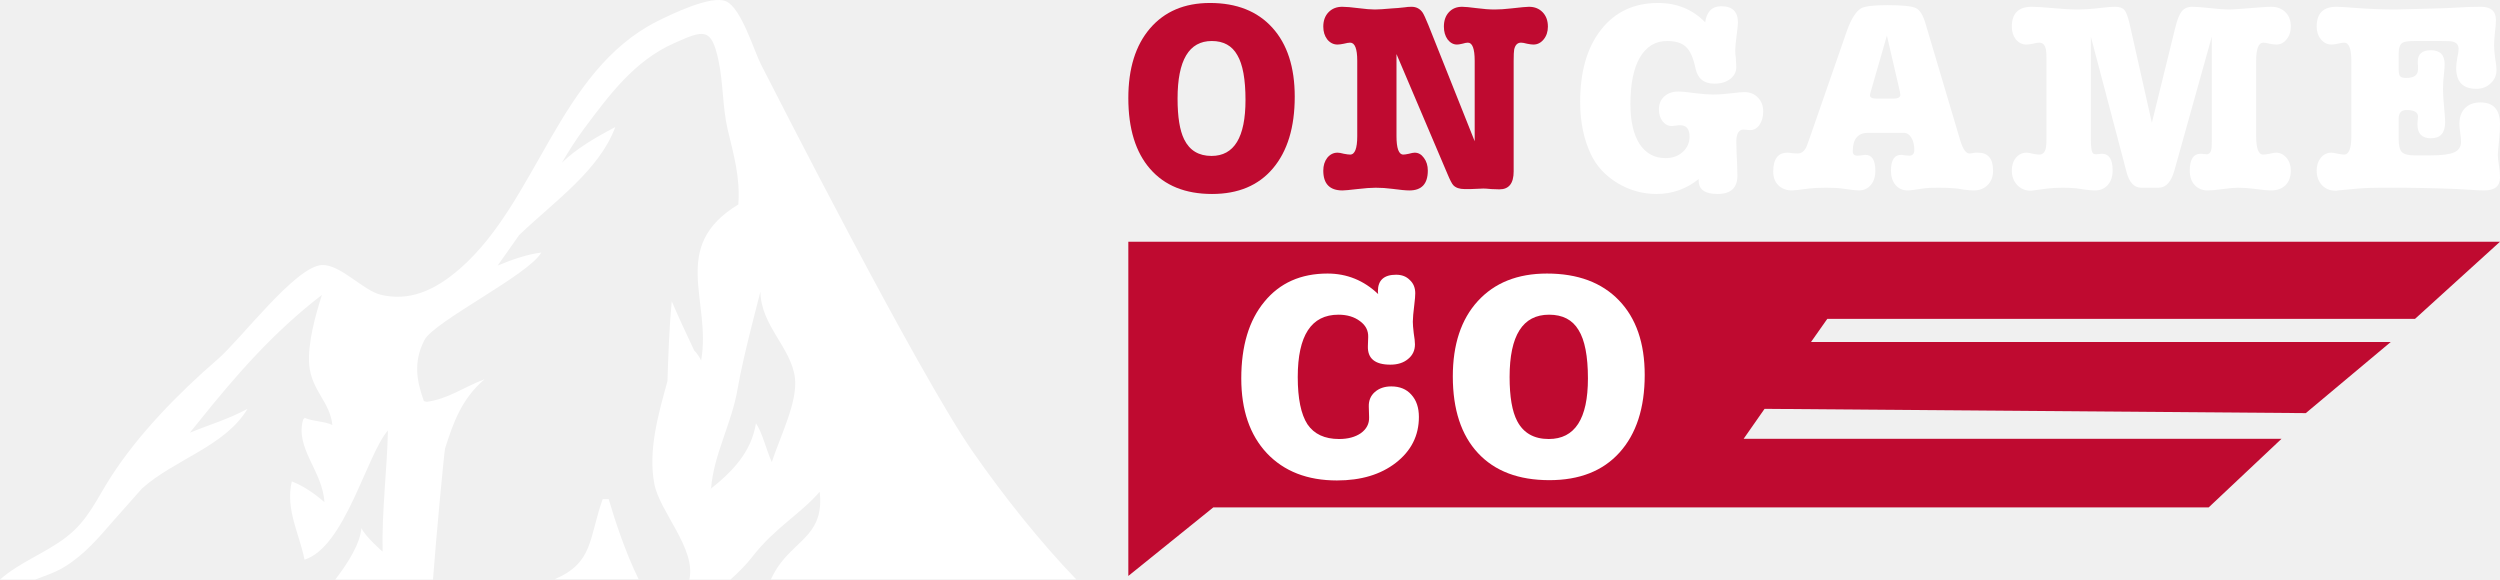
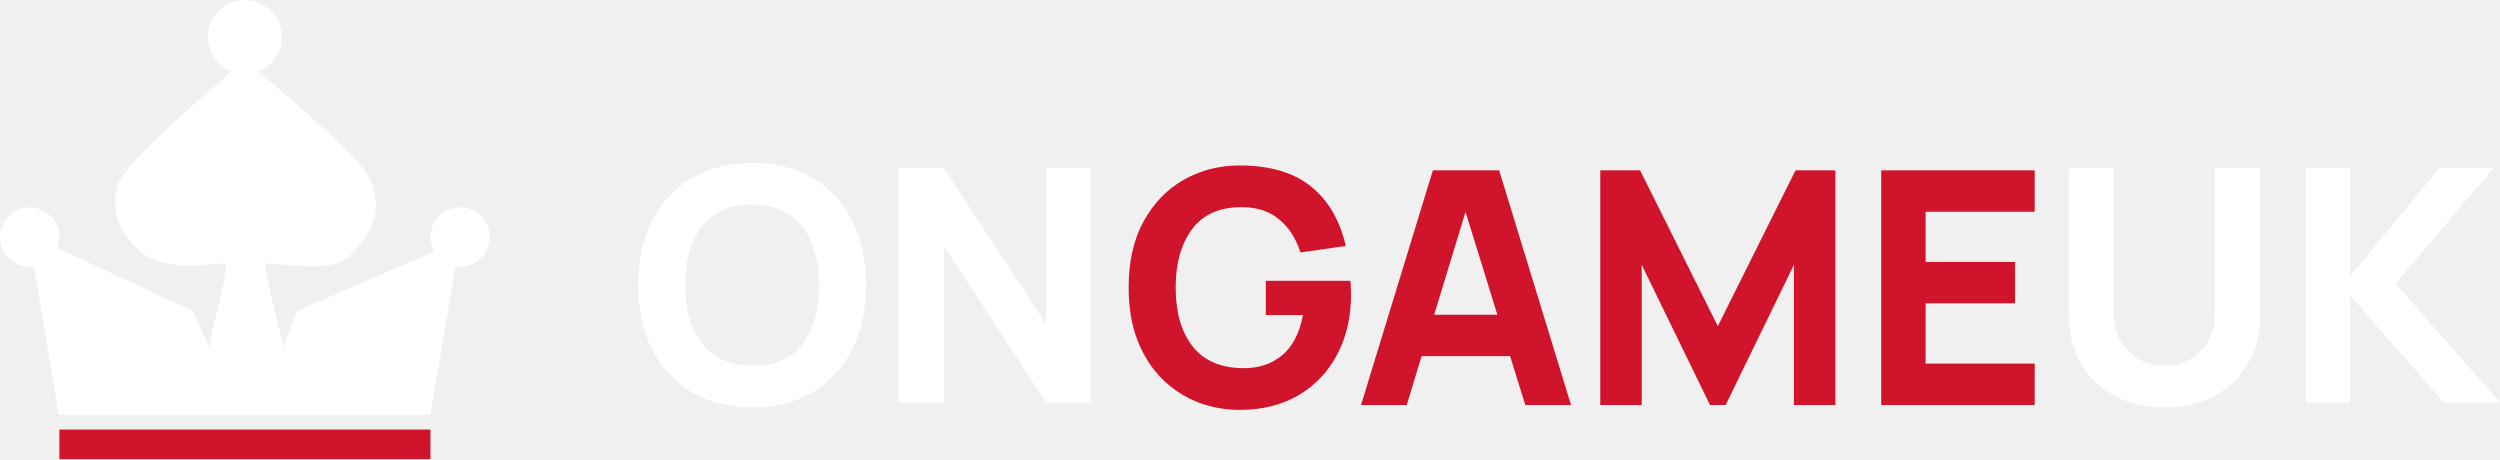
- <svg xmlns="http://www.w3.org/2000/svg" width="220" height="51" viewBox="0 0 220 51" fill="none">
-   <path d="M5.797 47.291C7.756 45.808 8.523 43.877 9.745 41.991C12.143 38.236 15.746 34.559 19.13 31.638C21.198 29.861 25.977 23.464 28.311 23.325C29.925 23.232 31.93 25.55 33.497 25.936C36.004 26.539 38.244 25.596 40.5 23.619C47.284 17.685 49.164 6.25 57.828 1.877C59.097 1.244 62.591 -0.456 63.891 0.116C65.239 0.703 66.335 4.442 66.978 5.694C68.027 7.734 80.78 32.828 85.637 39.797C88.285 43.598 91.528 47.693 94.709 50.984H67.839C68.09 50.459 68.372 49.965 68.685 49.563C70.299 47.431 72.539 46.828 72.132 43.274C70.456 45.221 68.153 46.472 66.21 48.991C65.63 49.733 64.972 50.382 64.283 51H60.664C61.275 48.28 58.032 45.02 57.577 42.563C57.029 39.612 57.922 36.49 58.737 33.539C58.815 31.175 58.893 28.826 59.113 26.508C59.708 27.899 60.397 29.382 61.087 30.835C61.322 31.082 61.541 31.376 61.698 31.731C62.638 26.477 58.862 21.703 64.972 17.994C65.16 15.645 64.549 13.559 64.032 11.38C63.578 9.418 63.656 7.332 63.218 5.277C62.591 2.403 61.948 2.619 59.269 3.824C55.823 5.369 53.645 8.321 51.436 11.272C50.699 12.261 50.057 13.281 49.446 14.316C50.715 13.096 52.266 12.168 54.146 11.18C52.721 14.996 48.866 17.654 45.686 20.683C45.545 20.899 44.291 22.661 43.79 23.371C45.044 22.846 46.438 22.367 47.629 22.228C46.563 24.159 38.197 28.285 37.351 29.923C36.333 31.901 36.693 33.585 37.304 35.3C37.382 35.316 37.476 35.347 37.555 35.362C39.45 35.1 40.782 34.08 42.647 33.369C40.594 35.115 39.873 37.263 39.168 39.457C39.074 39.89 38.385 47.23 38.103 51H29.502C30.661 49.501 31.68 47.848 31.805 46.472C32.134 47.214 33.7 48.574 33.669 48.543C33.591 44.974 34.061 41.389 34.139 37.881C32.259 40.029 30.363 48.141 26.791 49.254C26.791 49.238 26.791 49.223 26.791 49.223C26.353 46.982 25.099 44.834 25.679 42.362C26.744 42.779 27.731 43.475 28.546 44.186C28.405 41.466 25.93 39.426 26.682 36.907C26.729 36.861 26.776 36.815 26.823 36.769C27.481 37.093 28.577 37.062 29.251 37.402C29.032 35.347 27.418 34.373 27.214 32.133C27.042 30.248 27.778 27.698 28.327 25.952C24.034 29.259 20.759 33.029 17.454 37.155C17.203 37.464 16.952 37.773 16.702 38.082C18.331 37.402 20.07 36.907 21.778 35.98C19.804 39.287 15.37 40.415 12.503 42.98C12.456 43.027 10.795 44.896 9.98 45.824C8.711 47.291 7.442 48.79 5.719 49.856C4.873 50.382 3.949 50.675 3.087 51H0C1.708 49.486 3.98 48.682 5.797 47.291ZM64.909 34.219C64.392 37.278 62.826 39.921 62.575 42.965L62.434 43.104C64.455 41.512 66.116 39.797 66.523 37.248C67.087 38.066 67.432 39.596 67.918 40.662C68.701 38.298 70.205 35.347 69.954 33.261C69.641 30.603 66.946 28.641 66.915 25.658C66.946 25.627 65.427 31.19 64.909 34.219Z" fill="white" />
-   <path d="M53.033 43.923C53.018 43.923 53.582 43.923 53.566 43.923C54.114 45.808 55.054 48.651 56.198 50.969H48.819C52.219 49.517 51.811 47.4 53.033 43.923Z" fill="white" />
-   <path d="M106.661 17.07C104.313 17.07 102.498 16.336 101.216 14.87C99.934 13.404 99.293 11.324 99.293 8.63C99.293 6.032 99.926 3.992 101.193 2.51C102.475 1.011 104.236 0.262 106.476 0.262C108.824 0.262 110.655 0.987 111.968 2.438C113.281 3.888 113.937 5.912 113.937 8.51C113.937 11.204 113.296 13.308 112.014 14.822C110.747 16.32 108.963 17.07 106.661 17.07ZM106.638 3.609C104.63 3.609 103.626 5.299 103.626 8.678C103.626 10.288 103.819 11.483 104.205 12.264C104.684 13.236 105.487 13.722 106.615 13.722C108.608 13.722 109.604 12.081 109.604 8.797C109.604 6.98 109.365 5.665 108.886 4.853C108.422 4.024 107.673 3.609 106.638 3.609Z" fill="#BF0A30" />
-   <path d="M125.695 2.199L129.773 12.431V5.355C129.773 4.287 129.572 3.753 129.17 3.753C129.062 3.753 128.9 3.785 128.684 3.848C128.483 3.896 128.328 3.92 128.22 3.92C127.896 3.92 127.618 3.769 127.386 3.466C127.17 3.163 127.062 2.788 127.062 2.342C127.062 1.816 127.208 1.394 127.502 1.075C127.795 0.756 128.182 0.597 128.661 0.597C128.908 0.597 129.333 0.637 129.935 0.716C130.538 0.796 131.071 0.836 131.534 0.836C131.951 0.836 132.438 0.804 132.994 0.74C133.828 0.645 134.346 0.597 134.546 0.597C135.041 0.597 135.442 0.756 135.751 1.075C136.06 1.394 136.215 1.816 136.215 2.342C136.215 2.788 136.091 3.163 135.844 3.466C135.597 3.769 135.296 3.92 134.94 3.92C134.801 3.92 134.616 3.896 134.384 3.848C134.152 3.785 133.975 3.753 133.851 3.753C133.542 3.753 133.341 3.952 133.249 4.35C133.218 4.51 133.202 4.845 133.202 5.355V15.085C133.202 16.137 132.785 16.663 131.951 16.663C131.797 16.663 131.557 16.655 131.233 16.639C130.924 16.607 130.692 16.591 130.538 16.591C130.522 16.591 130.144 16.607 129.402 16.639C129.402 16.639 129.232 16.639 128.892 16.639C128.444 16.639 128.112 16.528 127.896 16.304C127.772 16.177 127.595 15.834 127.363 15.276L122.891 4.757V11.977C122.891 13.061 123.092 13.603 123.493 13.603C123.601 13.603 123.764 13.579 123.98 13.531C124.212 13.467 124.381 13.435 124.49 13.435C124.814 13.435 125.084 13.587 125.301 13.89C125.532 14.193 125.648 14.567 125.648 15.013C125.648 16.177 125.108 16.759 124.026 16.759C123.717 16.759 123.207 16.711 122.497 16.615C122.018 16.552 121.539 16.52 121.06 16.52C120.658 16.52 120.118 16.559 119.438 16.639C118.758 16.719 118.326 16.759 118.14 16.759C117.013 16.759 116.449 16.177 116.449 15.013C116.449 14.567 116.565 14.193 116.796 13.89C117.044 13.587 117.345 13.435 117.7 13.435C117.839 13.435 118.025 13.467 118.256 13.531C118.503 13.579 118.689 13.603 118.812 13.603C119.229 13.603 119.438 13.061 119.438 11.977V5.355C119.438 4.287 119.229 3.753 118.812 3.753C118.689 3.753 118.503 3.785 118.256 3.848C118.025 3.896 117.839 3.92 117.7 3.92C117.345 3.92 117.044 3.769 116.796 3.466C116.565 3.163 116.449 2.788 116.449 2.342C116.449 1.816 116.603 1.394 116.912 1.075C117.221 0.756 117.623 0.597 118.117 0.597C118.442 0.597 118.913 0.637 119.531 0.716C120.149 0.796 120.635 0.836 120.991 0.836C121.284 0.836 121.786 0.804 122.497 0.74C122.821 0.724 123.192 0.693 123.609 0.645C123.794 0.613 123.995 0.597 124.212 0.597C124.629 0.597 124.953 0.764 125.185 1.099C125.277 1.226 125.447 1.593 125.695 2.199Z" fill="#BF0A30" />
-   <path d="M145.913 0.262C147.569 0.262 148.949 0.828 150.053 1.96C150.195 1.019 150.668 0.549 151.472 0.549C152.449 0.549 152.938 1.027 152.938 1.984C152.938 2.143 152.907 2.462 152.844 2.94C152.749 3.657 152.702 4.143 152.702 4.398C152.702 4.685 152.717 4.9 152.749 5.044C152.781 5.554 152.796 5.841 152.796 5.904C152.796 6.319 152.615 6.67 152.252 6.956C151.89 7.227 151.424 7.363 150.857 7.363C149.942 7.363 149.39 6.909 149.201 6C149.012 5.092 148.736 4.47 148.373 4.135C148.026 3.785 147.467 3.609 146.694 3.609C145.669 3.609 144.873 4.095 144.305 5.068C143.753 6.024 143.477 7.387 143.477 9.156C143.477 10.654 143.745 11.826 144.281 12.67C144.833 13.499 145.59 13.914 146.552 13.914C147.167 13.914 147.672 13.738 148.066 13.388C148.476 13.021 148.681 12.567 148.681 12.025C148.681 11.355 148.405 11.021 147.853 11.021C147.821 11.021 147.774 11.021 147.711 11.021C147.648 11.037 147.593 11.045 147.545 11.045C147.293 11.077 147.151 11.092 147.12 11.092C146.804 11.092 146.536 10.957 146.316 10.686C146.095 10.399 145.984 10.049 145.984 9.634C145.984 9.156 146.142 8.773 146.457 8.487C146.773 8.2 147.183 8.056 147.687 8.056C148.018 8.056 148.515 8.104 149.177 8.2C149.855 8.279 150.368 8.319 150.715 8.319C151.235 8.319 151.811 8.279 152.441 8.2C152.946 8.136 153.293 8.104 153.482 8.104C153.987 8.104 154.389 8.263 154.688 8.582C155.004 8.885 155.162 9.299 155.162 9.825C155.162 10.288 155.051 10.678 154.83 10.997C154.61 11.3 154.334 11.451 154.003 11.451L153.435 11.403C153.009 11.403 152.796 11.762 152.796 12.479C152.796 12.782 152.804 13.101 152.82 13.435L152.867 14.463C152.883 14.814 152.891 15.149 152.891 15.468C152.891 16.535 152.307 17.07 151.141 17.07C150.037 17.07 149.485 16.679 149.485 15.898V15.755C148.397 16.631 147.159 17.07 145.771 17.07C144.557 17.07 143.414 16.751 142.342 16.113C141.27 15.46 140.489 14.615 140 13.579C139.37 12.256 139.054 10.718 139.054 8.965C139.054 6.287 139.669 4.167 140.899 2.605C142.129 1.043 143.8 0.262 145.913 0.262Z" fill="white" />
-   <path d="M167.538 11.69H164.392C163.493 11.69 163.044 12.232 163.044 13.316C163.044 13.571 163.178 13.698 163.446 13.698C163.525 13.698 163.643 13.691 163.801 13.675C163.959 13.643 164.077 13.627 164.156 13.627C164.739 13.627 165.031 14.097 165.031 15.037C165.031 15.547 164.897 15.962 164.629 16.28C164.361 16.599 164.006 16.759 163.564 16.759C163.344 16.759 162.855 16.703 162.098 16.591C161.767 16.544 161.302 16.52 160.702 16.52C160.056 16.52 159.551 16.544 159.189 16.591C158.353 16.703 157.856 16.759 157.699 16.759C157.21 16.759 156.808 16.607 156.492 16.304C156.193 16.002 156.043 15.603 156.043 15.109C156.043 13.993 156.461 13.435 157.297 13.435C157.391 13.435 157.541 13.451 157.746 13.483C157.951 13.499 158.101 13.507 158.195 13.507C158.495 13.507 158.739 13.34 158.929 13.005C158.976 12.909 159.086 12.615 159.26 12.12L162.524 2.725C162.902 1.657 163.328 0.987 163.801 0.716C164.148 0.541 164.913 0.453 166.095 0.453C167.42 0.453 168.255 0.541 168.602 0.716C168.949 0.876 169.233 1.338 169.454 2.103L172.481 12.288C172.718 13.101 172.994 13.507 173.309 13.507C173.404 13.507 173.569 13.483 173.806 13.435H174.066C174.949 13.435 175.391 13.961 175.391 15.013C175.391 15.539 175.233 15.962 174.918 16.28C174.602 16.599 174.192 16.759 173.688 16.759C173.467 16.759 173.175 16.735 172.813 16.687C172.371 16.607 172.079 16.567 171.937 16.567C171.59 16.535 171.141 16.52 170.589 16.52C169.99 16.52 169.588 16.535 169.383 16.567C168.579 16.695 168.074 16.759 167.869 16.759C167.443 16.759 167.089 16.599 166.805 16.28C166.537 15.946 166.403 15.531 166.403 15.037C166.403 14.097 166.702 13.627 167.302 13.627C167.38 13.627 167.499 13.643 167.656 13.675C167.814 13.691 167.932 13.698 168.011 13.698C168.311 13.698 168.46 13.531 168.46 13.196C168.46 12.766 168.374 12.407 168.2 12.12C168.027 11.834 167.806 11.69 167.538 11.69ZM167.183 8.032L166.048 3.131L164.581 8.224C164.566 8.271 164.558 8.327 164.558 8.391C164.558 8.582 164.755 8.678 165.149 8.678H166.616C167.026 8.678 167.231 8.566 167.231 8.343C167.231 8.359 167.215 8.255 167.183 8.032Z" fill="white" />
-   <path d="M187.401 2.079L189.364 10.806L191.422 2.438C191.595 1.737 191.785 1.258 191.989 1.003C192.21 0.732 192.518 0.597 192.912 0.597C193.259 0.597 193.787 0.637 194.497 0.716C195.206 0.796 195.742 0.836 196.105 0.836C196.483 0.836 197.422 0.772 198.92 0.645C199.345 0.613 199.661 0.597 199.866 0.597C200.386 0.597 200.804 0.756 201.119 1.075C201.435 1.378 201.592 1.8 201.592 2.342C201.592 2.788 201.466 3.163 201.214 3.466C200.977 3.769 200.678 3.92 200.315 3.92C200.173 3.92 199.976 3.896 199.724 3.848C199.472 3.785 199.29 3.753 199.18 3.753C198.754 3.753 198.541 4.287 198.541 5.355V11.977C198.541 13.061 198.746 13.603 199.156 13.603C199.282 13.603 199.472 13.579 199.724 13.531C199.976 13.467 200.165 13.435 200.291 13.435C200.654 13.435 200.962 13.587 201.214 13.89C201.466 14.193 201.592 14.567 201.592 15.013C201.592 15.555 201.435 15.986 201.119 16.304C200.804 16.607 200.386 16.759 199.866 16.759C199.566 16.759 199.062 16.711 198.352 16.615C197.879 16.552 197.406 16.52 196.933 16.52C196.633 16.52 196.192 16.559 195.608 16.639C195.025 16.719 194.583 16.759 194.284 16.759C193.811 16.759 193.424 16.599 193.125 16.28C192.841 15.962 192.699 15.539 192.699 15.013C192.699 14.025 193.022 13.531 193.669 13.531C193.763 13.531 193.834 13.539 193.882 13.555C193.929 13.555 193.984 13.555 194.047 13.555C194.11 13.571 194.15 13.579 194.166 13.579C194.418 13.579 194.568 13.404 194.615 13.053C194.631 12.894 194.639 12.623 194.639 12.24V3.227L191.351 14.989C191.067 16.01 190.602 16.52 189.955 16.52H188.442C187.811 16.52 187.377 16.065 187.141 15.157L183.995 3.227V12.24C183.995 12.989 184.066 13.412 184.208 13.507C184.255 13.555 184.342 13.579 184.468 13.579C184.5 13.579 184.547 13.571 184.61 13.555C184.657 13.555 184.705 13.555 184.752 13.555C184.799 13.539 184.87 13.531 184.965 13.531C185.595 13.531 185.911 14.017 185.911 14.989C185.911 15.531 185.769 15.962 185.485 16.28C185.201 16.599 184.823 16.759 184.35 16.759C184.129 16.759 183.845 16.735 183.498 16.687C183.057 16.623 182.781 16.583 182.67 16.567C182.339 16.535 181.961 16.52 181.535 16.52C180.999 16.52 180.55 16.544 180.187 16.591C179.209 16.719 178.72 16.783 178.72 16.783C178.232 16.783 177.83 16.615 177.514 16.28C177.199 15.946 177.041 15.523 177.041 15.013C177.041 14.551 177.159 14.177 177.396 13.89C177.648 13.587 177.964 13.435 178.342 13.435C178.468 13.435 178.65 13.467 178.886 13.531C179.138 13.579 179.328 13.603 179.454 13.603C179.769 13.603 179.966 13.396 180.045 12.981C180.077 12.822 180.092 12.487 180.092 11.977V5.355C180.092 4.845 180.077 4.518 180.045 4.374C179.966 3.96 179.769 3.753 179.454 3.753C179.328 3.753 179.138 3.785 178.886 3.848C178.65 3.896 178.46 3.92 178.318 3.92C177.956 3.92 177.648 3.769 177.396 3.466C177.159 3.163 177.041 2.788 177.041 2.342C177.041 1.179 177.625 0.597 178.791 0.597C179.17 0.597 179.801 0.637 180.684 0.716C181.567 0.796 182.229 0.836 182.67 0.836C183.38 0.836 184.121 0.788 184.894 0.693C185.414 0.629 185.824 0.597 186.124 0.597C186.518 0.597 186.794 0.693 186.952 0.884C187.109 1.075 187.259 1.474 187.401 2.079Z" fill="white" />
-   <path d="M212.478 3.609C211.957 3.609 211.61 3.657 211.437 3.753C211.2 3.896 211.082 4.215 211.082 4.709V6.048C211.082 6.319 211.114 6.526 211.177 6.67C211.256 6.797 211.445 6.861 211.744 6.861C212.438 6.861 212.785 6.606 212.785 6.096V5.785C212.769 5.689 212.762 5.57 212.762 5.426C212.762 4.757 213.148 4.422 213.92 4.422C214.725 4.422 215.127 4.829 215.127 5.641C215.127 5.865 215.111 6.112 215.079 6.383C215.016 6.909 214.985 7.395 214.985 7.841C214.985 8.255 215.016 8.781 215.079 9.419C215.143 10.056 215.174 10.503 215.174 10.758C215.174 11.698 214.756 12.168 213.92 12.168C213.132 12.168 212.738 11.762 212.738 10.949C212.738 10.869 212.738 10.829 212.738 10.829C212.738 10.75 212.754 10.559 212.785 10.256C212.785 9.873 212.446 9.682 211.768 9.682C211.311 9.682 211.082 9.937 211.082 10.447V12.24C211.082 12.798 211.177 13.181 211.366 13.388C211.571 13.579 211.942 13.675 212.478 13.675H213.85C214.859 13.675 215.56 13.587 215.955 13.412C216.365 13.236 216.57 12.925 216.57 12.479C216.57 12.256 216.546 11.993 216.499 11.69C216.451 11.371 216.428 11.108 216.428 10.901C216.428 10.312 216.593 9.849 216.924 9.515C217.255 9.18 217.705 9.013 218.273 9.013C219.424 9.013 219.999 9.65 219.999 10.925C219.999 11.34 219.976 11.778 219.928 12.24C219.849 13.005 219.81 13.483 219.81 13.675C219.81 13.85 219.849 14.193 219.928 14.703C219.976 15.005 219.999 15.316 219.999 15.635C219.999 16.384 219.534 16.759 218.604 16.759C218.304 16.759 217.807 16.735 217.114 16.687C215.962 16.607 214.125 16.552 211.603 16.52C211.603 16.52 210.901 16.52 209.497 16.52C208.709 16.52 208.055 16.544 207.534 16.591L205.737 16.759C205.721 16.759 205.689 16.767 205.642 16.783C205.595 16.783 205.555 16.783 205.524 16.783C205.035 16.783 204.633 16.615 204.318 16.28C204.018 15.946 203.868 15.523 203.868 15.013C203.868 14.567 203.986 14.193 204.223 13.89C204.475 13.587 204.791 13.435 205.169 13.435C205.295 13.435 205.484 13.467 205.737 13.531C205.989 13.579 206.17 13.603 206.281 13.603C206.706 13.603 206.919 13.061 206.919 11.977V5.355C206.919 4.287 206.706 3.753 206.281 3.753C206.186 3.753 205.997 3.785 205.713 3.848C205.508 3.896 205.327 3.92 205.169 3.92C204.806 3.92 204.499 3.769 204.247 3.466C203.994 3.163 203.868 2.788 203.868 2.342C203.868 1.179 204.444 0.597 205.595 0.597C205.863 0.597 206.407 0.629 207.227 0.693C208.457 0.788 209.647 0.836 210.798 0.836C210.909 0.836 211.855 0.812 213.637 0.764C214.93 0.732 215.781 0.701 216.191 0.669C216.869 0.621 217.579 0.597 218.32 0.597C219.203 0.597 219.644 0.987 219.644 1.768C219.644 2.023 219.613 2.398 219.55 2.892C219.502 3.386 219.479 3.761 219.479 4.016C219.479 4.271 219.51 4.637 219.573 5.116C219.652 5.578 219.692 5.928 219.692 6.167C219.692 6.63 219.518 7.02 219.171 7.339C218.84 7.658 218.422 7.817 217.918 7.817C216.735 7.817 216.144 7.203 216.144 5.976C216.144 5.769 216.175 5.482 216.238 5.116C216.317 4.749 216.357 4.478 216.357 4.303C216.357 3.952 216.175 3.737 215.813 3.657C215.687 3.625 215.355 3.609 214.819 3.609H212.478Z" fill="white" />
-   <path d="M220 21.271H99.293V50.684L106.77 44.651H194.363L200.772 38.617H153.438L155.281 35.978L202.909 36.355L210.386 30.095H159.37L160.802 28.059H212.522L220 21.271Z" fill="#BF0A30" />
-   <path d="M116.821 24.072C118.531 24.072 120.018 24.676 121.283 25.883C121.265 25.831 121.256 25.745 121.256 25.624C121.256 24.659 121.79 24.176 122.859 24.176C123.358 24.176 123.759 24.331 124.062 24.641C124.382 24.934 124.542 25.323 124.542 25.805C124.542 26.029 124.516 26.357 124.462 26.788C124.373 27.495 124.329 28.004 124.329 28.314C124.329 28.538 124.355 28.874 124.409 29.323C124.48 29.754 124.516 30.081 124.516 30.305C124.516 30.84 124.311 31.271 123.901 31.599C123.509 31.926 122.993 32.09 122.352 32.09C120.998 32.09 120.339 31.547 120.374 30.461L120.401 29.659C120.419 29.09 120.178 28.624 119.68 28.262C119.181 27.883 118.548 27.693 117.783 27.693C115.396 27.693 114.202 29.521 114.202 33.176C114.202 35.073 114.487 36.461 115.057 37.34C115.645 38.203 116.571 38.633 117.836 38.633C118.62 38.633 119.261 38.461 119.76 38.116C120.259 37.754 120.499 37.289 120.481 36.72L120.454 35.788C120.437 35.254 120.615 34.823 120.989 34.495C121.363 34.168 121.844 34.004 122.432 34.004C123.18 34.004 123.768 34.245 124.195 34.728C124.64 35.211 124.863 35.866 124.863 36.694C124.863 38.332 124.186 39.677 122.832 40.728C121.496 41.763 119.769 42.28 117.649 42.28C115.048 42.28 112.991 41.478 111.477 39.875C109.981 38.271 109.232 36.082 109.232 33.306C109.232 30.443 109.909 28.193 111.263 26.555C112.617 24.9 114.469 24.072 116.821 24.072Z" fill="white" />
-   <path d="M136.345 42.254C133.637 42.254 131.544 41.461 130.066 39.875C128.587 38.289 127.848 36.039 127.848 33.125C127.848 30.314 128.578 28.107 130.039 26.504C131.518 24.883 133.548 24.072 136.131 24.072C138.839 24.072 140.949 24.857 142.463 26.426C143.978 27.995 144.735 30.185 144.735 32.995C144.735 35.909 143.995 38.185 142.517 39.823C141.056 41.444 138.999 42.254 136.345 42.254ZM136.318 27.693C134.002 27.693 132.845 29.521 132.845 33.176C132.845 34.918 133.067 36.211 133.513 37.056C134.065 38.108 134.991 38.633 136.291 38.633C138.589 38.633 139.738 36.858 139.738 33.306C139.738 31.34 139.462 29.918 138.91 29.038C138.375 28.142 137.512 27.693 136.318 27.693Z" fill="white" />
+ <svg xmlns="http://www.w3.org/2000/svg" width="196" height="36" viewBox="0 0 196 36" fill="none">
+   <path d="M58.973 31.936C60.816 31.936 62.404 31.535 63.735 30.735C65.075 29.934 66.103 28.814 66.82 27.375C67.545 25.936 67.908 24.263 67.908 22.355C67.908 20.447 67.545 18.774 66.82 17.335C66.103 15.896 65.075 14.776 63.735 13.975C62.404 13.175 60.816 12.774 58.973 12.774C57.13 12.774 55.538 13.175 54.199 13.975C52.867 14.776 51.839 15.896 51.114 17.335C50.397 18.774 50.038 20.447 50.038 22.355C50.038 24.263 50.397 25.936 51.114 27.375C51.839 28.814 52.867 29.934 54.199 30.735C55.538 31.535 57.13 31.936 58.973 31.936ZM58.973 28.666C57.224 28.64 55.91 28.061 55.031 26.928C54.16 25.796 53.725 24.271 53.725 22.355C53.725 20.439 54.16 18.902 55.031 17.744C55.91 16.585 57.224 16.019 58.973 16.045C60.731 16.07 62.045 16.649 62.916 17.782C63.786 18.915 64.221 20.439 64.221 22.355C64.221 24.271 63.786 25.808 62.916 26.966C62.045 28.125 60.731 28.691 58.973 28.666Z" fill="white" />
+   <path d="M70.463 31.552H73.996V19.289L82.009 31.552H85.542V13.158H82.009V25.421L73.996 13.158H70.463V31.552Z" fill="white" />
+   <path d="M169.693 31.936C171.178 31.936 172.483 31.638 173.61 31.041C174.736 30.437 175.615 29.59 176.247 28.499C176.878 27.409 177.194 26.128 177.194 24.654V13.158H173.661V24.629C173.661 25.421 173.486 26.119 173.136 26.724C172.786 27.328 172.313 27.805 171.715 28.154C171.118 28.495 170.444 28.666 169.693 28.666C168.959 28.666 168.289 28.499 167.683 28.167C167.086 27.827 166.608 27.354 166.249 26.749C165.9 26.145 165.725 25.438 165.725 24.629V13.158L162.192 13.183V24.654C162.192 26.128 162.507 27.409 163.139 28.499C163.77 29.59 164.649 30.437 165.776 31.041C166.902 31.638 168.208 31.936 169.693 31.936Z" fill="white" />
+   <path d="M180.767 31.552H184.249V23.173L191.597 31.552H196L187.808 22.227L195.514 13.158H191.264L184.249 21.64V13.158H180.767V31.552Z" fill="white" />
+   <path d="M97.19 32.134C98.965 32.134 100.505 31.751 101.811 30.984C103.116 30.209 104.128 29.14 104.844 27.778C105.561 26.415 105.92 24.853 105.92 23.09C105.92 23.047 105.915 22.885 105.907 22.604C105.898 22.323 105.885 22.128 105.868 22.017H99.238V24.699H102.156C101.875 26.156 101.311 27.22 100.467 27.893C99.63 28.566 98.615 28.889 97.42 28.864C95.671 28.838 94.356 28.259 93.478 27.127C92.607 25.994 92.172 24.469 92.172 22.553C92.172 20.637 92.607 19.1 93.478 17.942C94.356 16.784 95.671 16.217 97.42 16.243C98.598 16.251 99.562 16.579 100.313 17.227C101.073 17.865 101.619 18.721 101.951 19.794L105.51 19.283C105.049 17.273 104.14 15.719 102.784 14.62C101.427 13.522 99.562 12.973 97.19 12.973C95.585 12.973 94.122 13.347 92.799 14.097C91.485 14.846 90.435 15.936 89.65 17.367C88.874 18.789 88.485 20.518 88.485 22.553C88.485 24.112 88.716 25.487 89.177 26.679C89.646 27.872 90.282 28.872 91.084 29.681C91.895 30.49 92.825 31.104 93.874 31.521C94.924 31.93 96.029 32.134 97.19 32.134Z" fill="#D0142C" />
+   <path d="M106.705 31.751H110.289L111.454 27.919H118.392L119.582 31.751H123.167L117.534 13.356H112.337L106.705 31.751ZM112.44 24.674L114.897 16.613L117.393 24.674H112.44Z" fill="#D0142C" />
+   <path d="M125.461 31.751H128.712V20.765L134.063 31.751H135.292L140.642 20.765V31.751H143.894V13.356H140.77L134.677 25.568L128.584 13.356H125.461V31.751Z" fill="#D0142C" />
+   <path d="M147.487 31.751H159.519V28.506H150.968V23.78H157.983V20.535H150.968V16.601H159.519V13.356H147.487V31.751Z" fill="#D0142C" />
+   <path d="M9.176 14.581C9.799 12.646 15.922 7.613 19.201 4.646C22.065 7.355 28.602 12.258 29.225 14.581C29.558 15.824 29.599 16.774 29.101 17.807C28.572 18.902 27.686 20.023 26.735 20.517C25.489 21.162 22.75 20.774 20.882 20.645C20.569 20.624 21.663 24.919 22.246 27.204L22.252 27.226L23.274 24.387L36.074 18.839L33.747 32.517H4.609L2.327 18.968H3.448L15.128 24.387L16.399 27.226C16.773 25.119 18.054 20.612 17.644 20.645C14.531 20.904 14.157 20.904 12.539 20.517C11.062 20.163 10.011 18.795 9.55 17.936C8.927 16.774 8.937 15.326 9.176 14.581Z" fill="white" />
+   <path d="M33.747 33.678H4.655V36H33.747V33.678Z" fill="#D0142C" />
+   <ellipse cx="2.327" cy="18.58" rx="2.327" ry="2.323" fill="white" />
+   <ellipse cx="36.074" cy="18.58" rx="2.327" ry="2.323" fill="white" />
+   <ellipse cx="19.201" cy="2.903" rx="2.909" ry="2.903" fill="white" />
</svg>
